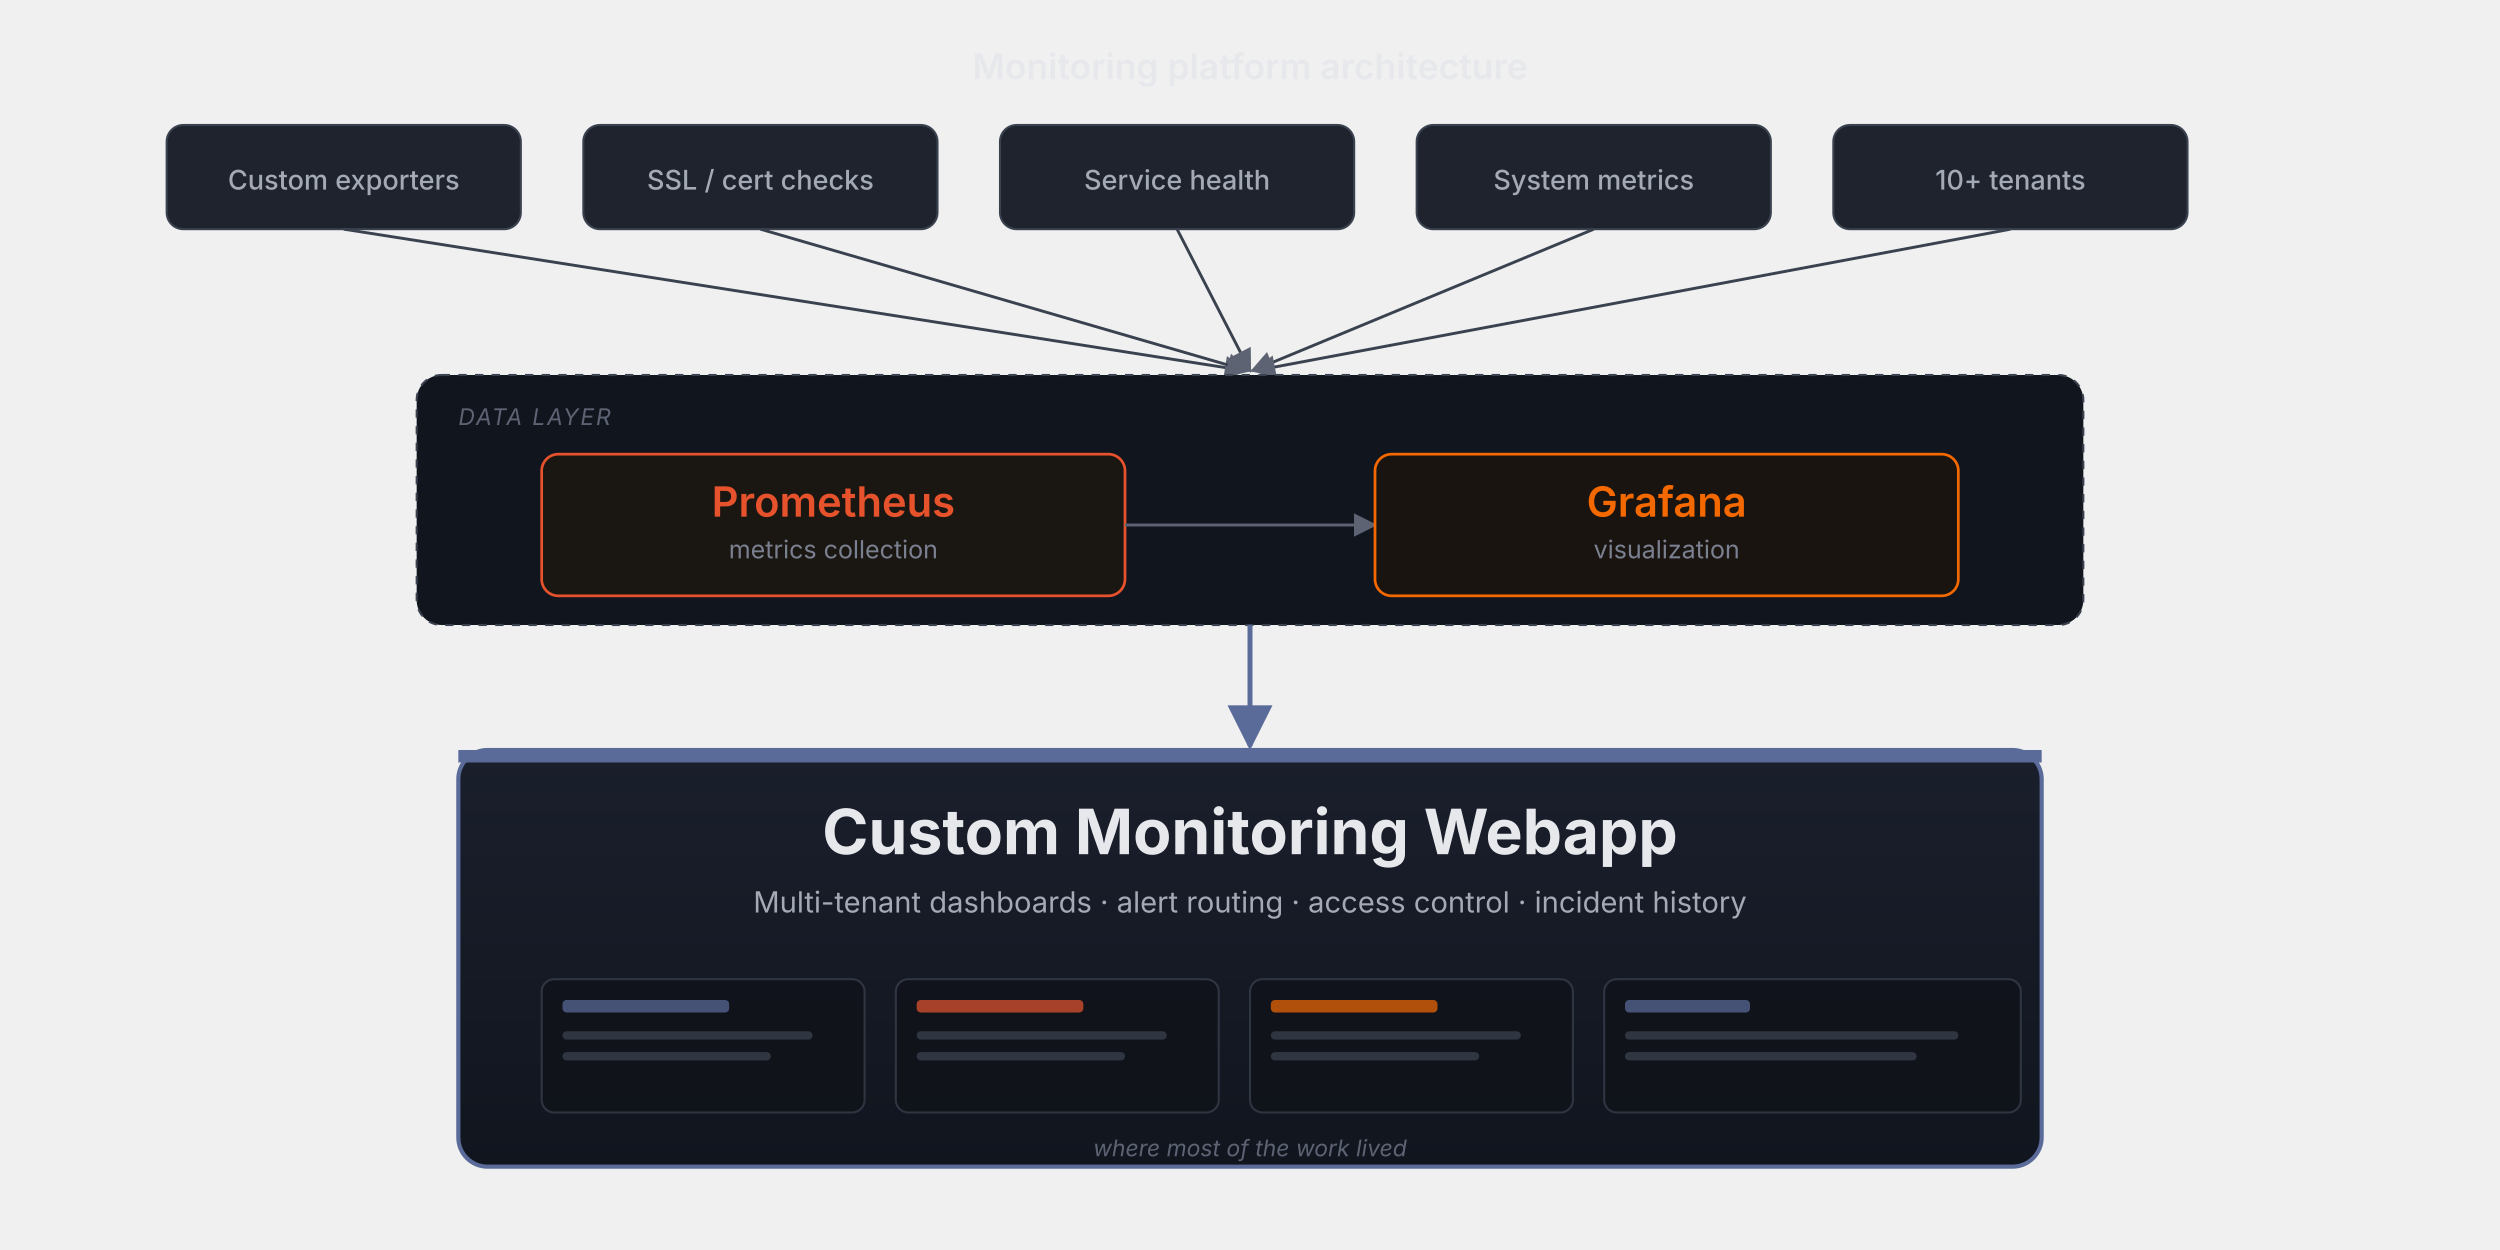
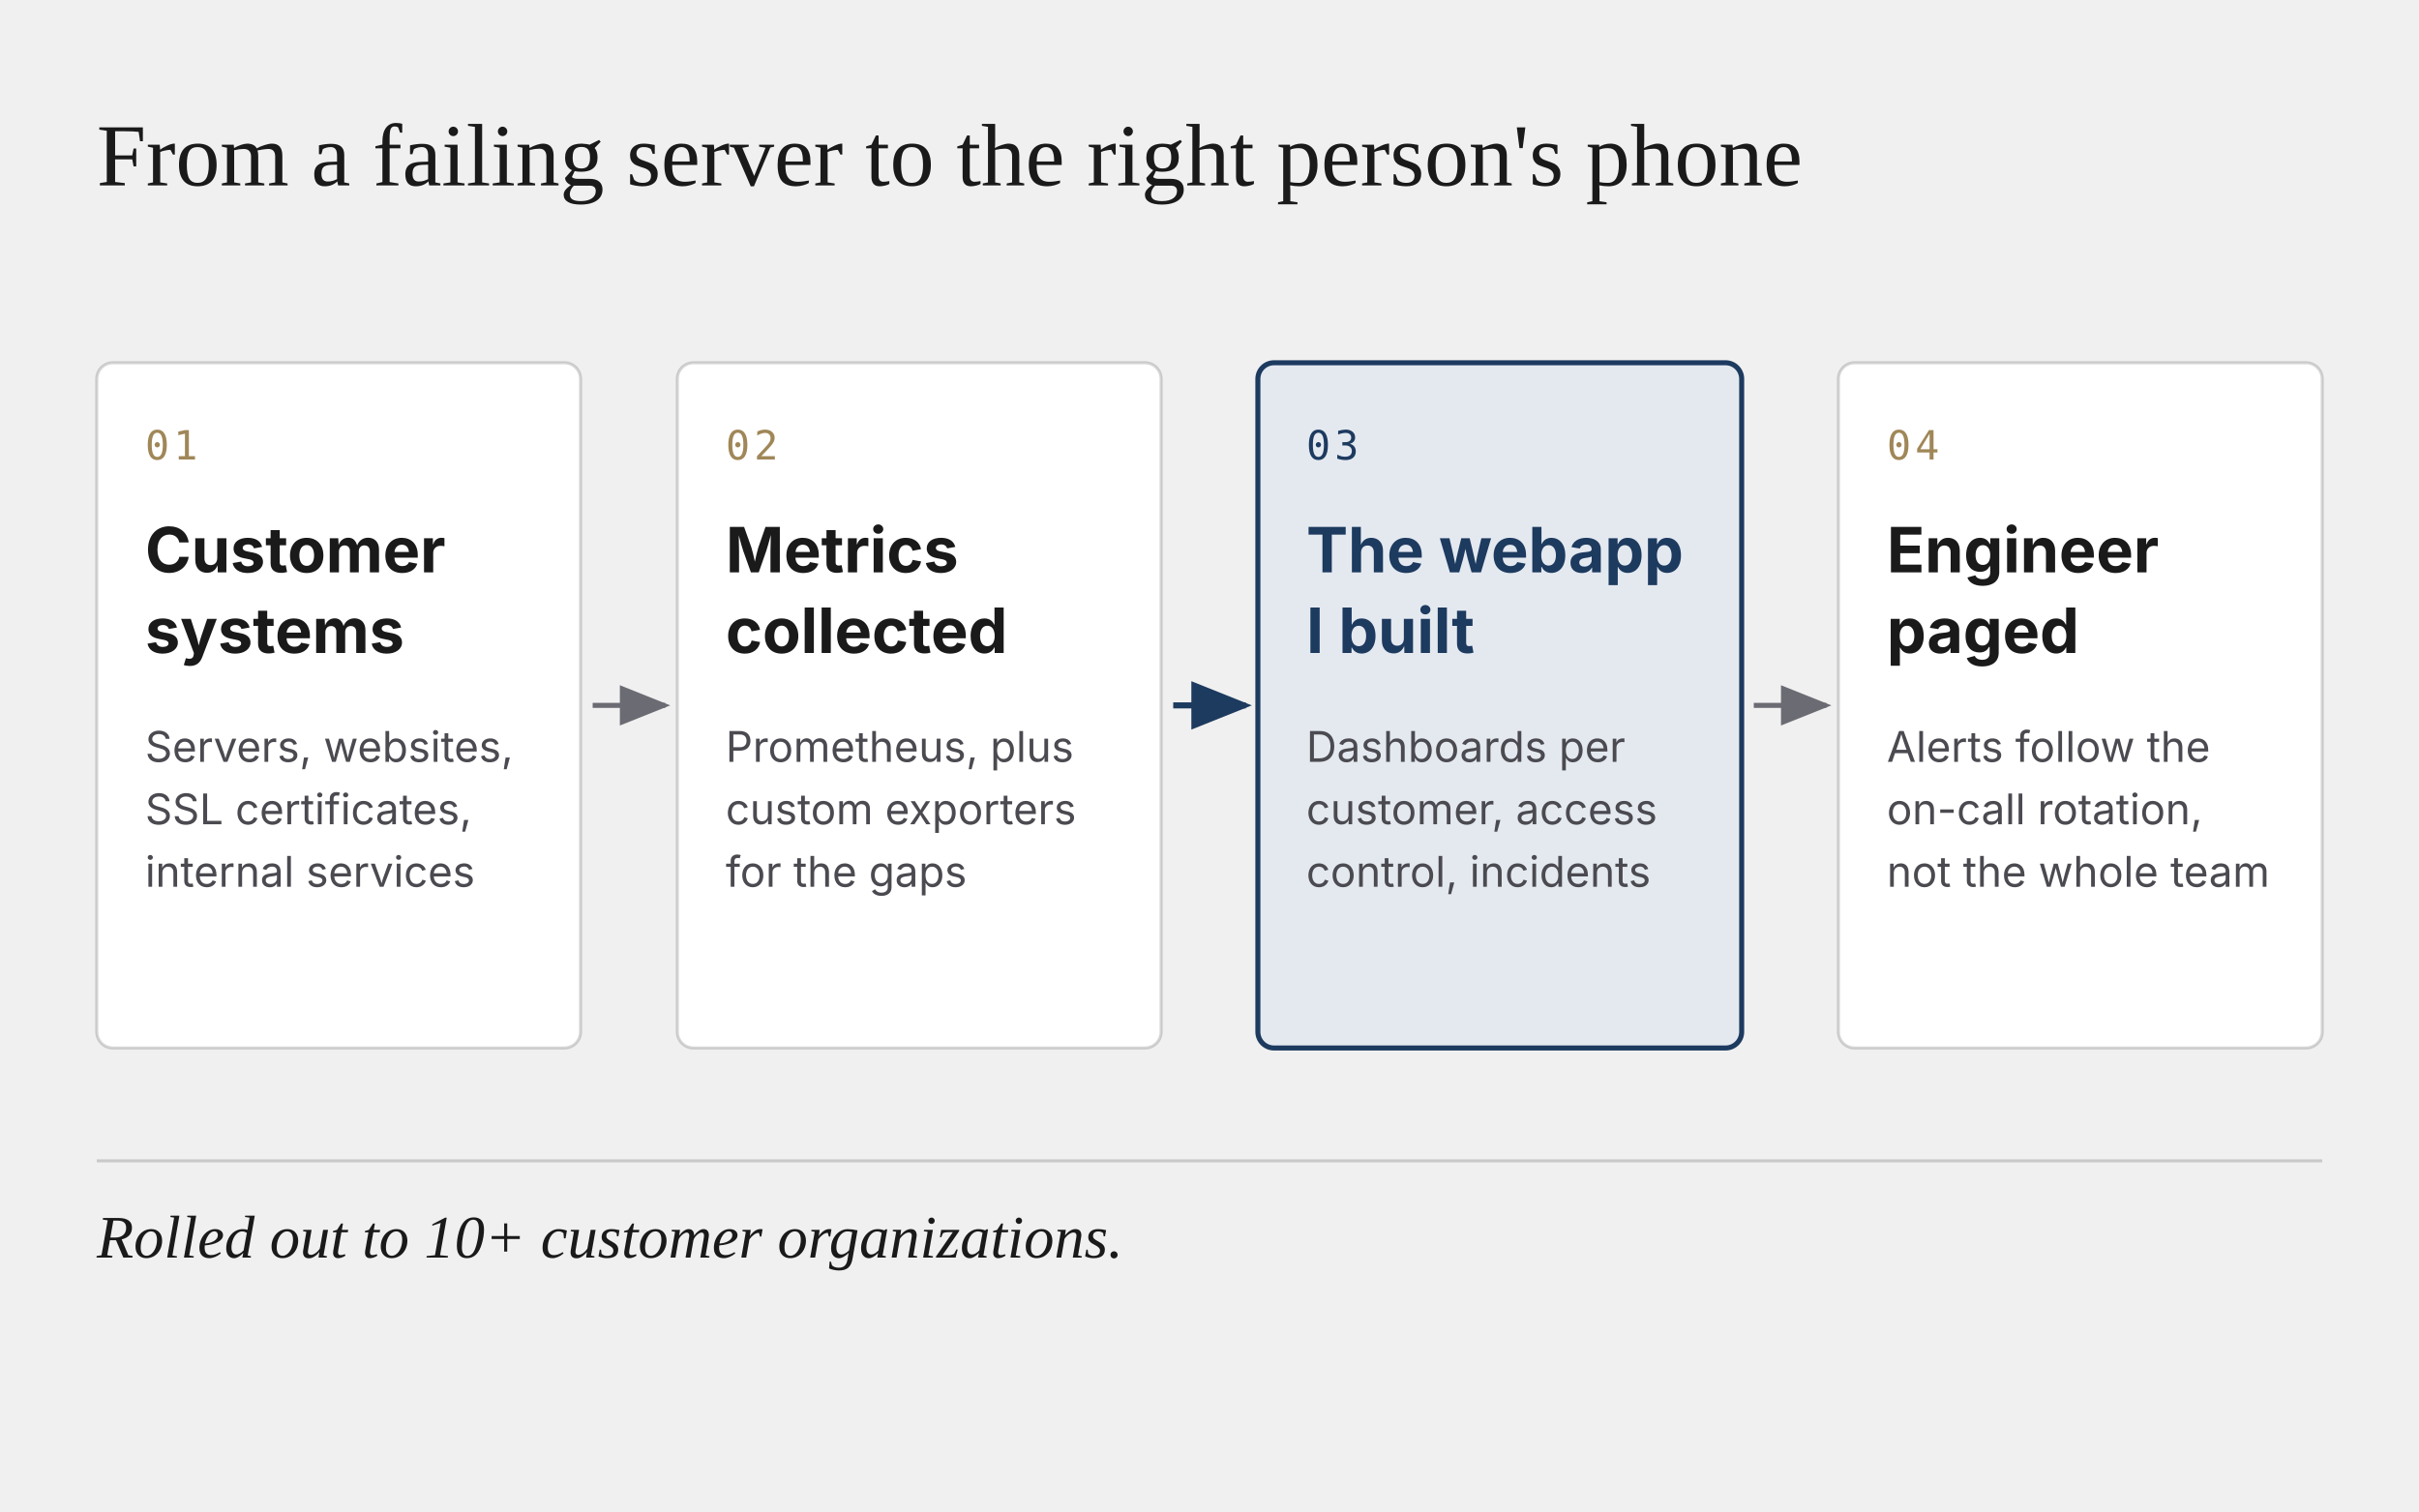
- <svg xmlns="http://www.w3.org/2000/svg" viewBox="0 0 1200 600" font-family="system-ui, -apple-system, Segoe UI, sans-serif">
+ <svg xmlns="http://www.w3.org/2000/svg" viewBox="0 0 1200 750" role="img" aria-labelledby="monitoring-title monitoring-desc">
  <defs>
-     <marker id="arrowMon" viewBox="0 0 10 10" refX="9" refY="5" markerWidth="8" markerHeight="8" orient="auto">
-       <path d="M0,0 L10,5 L0,10" fill="#5d6373" />
+     <marker id="monitoring-arr" markerWidth="10" markerHeight="8" refX="9" refY="4" orient="auto">
+       <polygon points="0 0, 10 4, 0 8" fill="#6B6B73" />
    </marker>
-     <marker id="arrowAccent" viewBox="0 0 10 10" refX="9" refY="5" markerWidth="9" markerHeight="9" orient="auto">
-       <path d="M0,0 L10,5 L0,10" fill="#5a6b9a" />
+     <marker id="monitoring-arr-a" markerWidth="10" markerHeight="8" refX="9" refY="4" orient="auto">
+       <polygon points="0 0, 10 4, 0 8" fill="#1D3A5F" />
    </marker>
-     <linearGradient id="appGrad" x1="0" y1="0" x2="0" y2="1">
-       <stop offset="0" stop-color="#1a1f2c" />
-       <stop offset="1" stop-color="#11151e" />
-     </linearGradient>
  </defs>
-   <text x="600" y="38" text-anchor="middle" fill="#e6e8ec" font-size="17" font-weight="600">Monitoring platform architecture</text>
-   <g font-size="13" font-weight="500">
-     <rect x="80" y="60" width="170" height="50" rx="8" fill="#1e232d" stroke="#3a414f" />
-     <text x="165" y="91" text-anchor="middle" fill="#a3a9b5">Custom exporters</text>
-     <rect x="280" y="60" width="170" height="50" rx="8" fill="#1e232d" stroke="#3a414f" />
-     <text x="365" y="91" text-anchor="middle" fill="#a3a9b5">SSL / cert checks</text>
-     <rect x="480" y="60" width="170" height="50" rx="8" fill="#1e232d" stroke="#3a414f" />
-     <text x="565" y="91" text-anchor="middle" fill="#a3a9b5">Service health</text>
-     <rect x="680" y="60" width="170" height="50" rx="8" fill="#1e232d" stroke="#3a414f" />
-     <text x="765" y="91" text-anchor="middle" fill="#a3a9b5">System metrics</text>
-     <rect x="880" y="60" width="170" height="50" rx="8" fill="#1e232d" stroke="#3a414f" />
-     <text x="965" y="91" text-anchor="middle" fill="#a3a9b5">10+ tenants</text>
-   </g>
-   <g stroke="#3a414f" stroke-width="1.4" fill="none" marker-end="url(#arrowMon)">
-     <path d="M165 110 L598 178" />
-     <path d="M365 110 L599 178" />
-     <path d="M565 110 L600 178" />
-     <path d="M765 110 L601 178" />
-     <path d="M965 110 L602 178" />
-   </g>
-   <g>
-     <rect x="200" y="180" width="800" height="120" rx="12" fill="#11151e" stroke="#3a414f" stroke-dasharray="4 4" />
-     <text x="220" y="204" fill="#5d6373" font-size="11" font-style="italic" letter-spacing="0.08em" text-transform="uppercase">DATA LAYER</text>
-     <rect x="260" y="218" width="280" height="68" rx="8" fill="#1a1611" stroke="#E6522C" stroke-width="1.3" />
-     <text x="400" y="248" text-anchor="middle" fill="#E6522C" font-size="20" font-weight="600">Prometheus</text>
-     <text x="400" y="268" text-anchor="middle" fill="#7a8090" font-size="12">metrics collection</text>
-     <g stroke="#5d6373" stroke-width="1.4" fill="none" marker-end="url(#arrowMon)">
-       <path d="M540 252 L660 252" />
-     </g>
-     <rect x="660" y="218" width="280" height="68" rx="8" fill="#1a1410" stroke="#F46800" stroke-width="1.3" />
-     <text x="800" y="248" text-anchor="middle" fill="#F46800" font-size="20" font-weight="600">Grafana</text>
-     <text x="800" y="268" text-anchor="middle" fill="#7a8090" font-size="12">visualization</text>
-   </g>
-   <g stroke="#5a6b9a" stroke-width="2.4" fill="none" marker-end="url(#arrowAccent)">
-     <path d="M600 300 L600 358" />
-   </g>
-   <g>
-     <rect x="220" y="360" width="760" height="200" rx="14" fill="url(#appGrad)" stroke="#5a6b9a" stroke-width="2" />
-     <rect x="220" y="360" width="760" height="6" fill="#5a6b9a" />
-     <text x="600" y="410" text-anchor="middle" fill="#e6e8ec" font-size="30" font-weight="700">Custom Monitoring Webapp</text>
-     <text x="600" y="438" text-anchor="middle" fill="#a3a9b5" font-size="14">Multi-tenant dashboards · alert routing · access control · incident history</text>
-     <g opacity="0.7">
-       <rect x="260" y="470" width="155" height="64" rx="6" fill="#0e1117" stroke="#3a414f" />
-       <rect x="270" y="480" width="80" height="6" rx="2" fill="#5a6b9a" />
-       <rect x="270" y="495" width="120" height="4" rx="2" fill="#3a414f" />
-       <rect x="270" y="505" width="100" height="4" rx="2" fill="#3a414f" />
-       <rect x="430" y="470" width="155" height="64" rx="6" fill="#0e1117" stroke="#3a414f" />
-       <rect x="440" y="480" width="80" height="6" rx="2" fill="#E6522C" />
-       <rect x="440" y="495" width="120" height="4" rx="2" fill="#3a414f" />
-       <rect x="440" y="505" width="100" height="4" rx="2" fill="#3a414f" />
-       <rect x="600" y="470" width="155" height="64" rx="6" fill="#0e1117" stroke="#3a414f" />
-       <rect x="610" y="480" width="80" height="6" rx="2" fill="#F46800" />
-       <rect x="610" y="495" width="120" height="4" rx="2" fill="#3a414f" />
-       <rect x="610" y="505" width="100" height="4" rx="2" fill="#3a414f" />
-       <rect x="770" y="470" width="200" height="64" rx="6" fill="#0e1117" stroke="#3a414f" />
-       <rect x="780" y="480" width="60" height="6" rx="2" fill="#5a6b9a" />
-       <rect x="780" y="495" width="160" height="4" rx="2" fill="#3a414f" />
-       <rect x="780" y="505" width="140" height="4" rx="2" fill="#3a414f" />
-     </g>
-     <text x="600" y="555" text-anchor="middle" fill="#5d6373" font-size="11" font-style="italic">where most of the work lived</text>
-   </g>
+   <text x="48" y="92" fill="#1A1A1A" font-family="Fraunces, Georgia, 'Times New Roman', serif" font-size="44">From a failing server to the right person's phone</text>
+   <line x1="294" y1="350" x2="330" y2="350" stroke="#6B6B73" stroke-width="2.5" marker-end="url(#monitoring-arr)" />
+   <line x1="582" y1="350" x2="618" y2="350" stroke="#1D3A5F" stroke-width="3" marker-end="url(#monitoring-arr-a)" />
+   <line x1="870" y1="350" x2="906" y2="350" stroke="#6B6B73" stroke-width="2.5" marker-end="url(#monitoring-arr)" />
+   <rect x="48" y="180" width="240" height="340" rx="8" fill="#FFFFFF" stroke="rgba(26,26,26,0.18)" stroke-width="1.5" />
+   <text x="72" y="228" fill="#A08758" font-family="ui-monospace, 'SF Mono', Menlo, Consolas, monospace" font-size="20" letter-spacing="2">01</text>
+   <text x="72" y="284" fill="#1A1A1A" font-family="Inter, system-ui, -apple-system, 'Segoe UI', sans-serif" font-size="31" font-weight="700">Customer</text>
+   <text x="72" y="324" fill="#1A1A1A" font-family="Inter, system-ui, -apple-system, 'Segoe UI', sans-serif" font-size="31" font-weight="700">systems</text>
+   <text x="72" y="378" fill="#4A4A50" font-family="Inter, system-ui, -apple-system, 'Segoe UI', sans-serif" font-size="21">Servers, websites,</text>
+   <text x="72" y="409" fill="#4A4A50" font-family="Inter, system-ui, -apple-system, 'Segoe UI', sans-serif" font-size="21">SSL certificates,</text>
+   <text x="72" y="440" fill="#4A4A50" font-family="Inter, system-ui, -apple-system, 'Segoe UI', sans-serif" font-size="21">internal services</text>
+   <rect x="336" y="180" width="240" height="340" rx="8" fill="#FFFFFF" stroke="rgba(26,26,26,0.18)" stroke-width="1.5" />
+   <text x="360" y="228" fill="#A08758" font-family="ui-monospace, 'SF Mono', Menlo, Consolas, monospace" font-size="20" letter-spacing="2">02</text>
+   <text x="360" y="284" fill="#1A1A1A" font-family="Inter, system-ui, -apple-system, 'Segoe UI', sans-serif" font-size="31" font-weight="700">Metrics</text>
+   <text x="360" y="324" fill="#1A1A1A" font-family="Inter, system-ui, -apple-system, 'Segoe UI', sans-serif" font-size="31" font-weight="700">collected</text>
+   <text x="360" y="378" fill="#4A4A50" font-family="Inter, system-ui, -apple-system, 'Segoe UI', sans-serif" font-size="21">Prometheus, plus</text>
+   <text x="360" y="409" fill="#4A4A50" font-family="Inter, system-ui, -apple-system, 'Segoe UI', sans-serif" font-size="21">custom exporters</text>
+   <text x="360" y="440" fill="#4A4A50" font-family="Inter, system-ui, -apple-system, 'Segoe UI', sans-serif" font-size="21">for the gaps</text>
+   <rect x="624" y="180" width="240" height="340" rx="8" fill="#E4E9F0" stroke="#1D3A5F" stroke-width="2.5" />
+   <text x="648" y="228" fill="#1D3A5F" font-family="ui-monospace, 'SF Mono', Menlo, Consolas, monospace" font-size="20" letter-spacing="2">03</text>
+   <text x="648" y="284" fill="#1D3A5F" font-family="Inter, system-ui, -apple-system, 'Segoe UI', sans-serif" font-size="31" font-weight="700">The webapp</text>
+   <text x="648" y="324" fill="#1D3A5F" font-family="Inter, system-ui, -apple-system, 'Segoe UI', sans-serif" font-size="31" font-weight="700">I built</text>
+   <text x="648" y="378" fill="#4A4A50" font-family="Inter, system-ui, -apple-system, 'Segoe UI', sans-serif" font-size="21">Dashboards per</text>
+   <text x="648" y="409" fill="#4A4A50" font-family="Inter, system-ui, -apple-system, 'Segoe UI', sans-serif" font-size="21">customer, access</text>
+   <text x="648" y="440" fill="#4A4A50" font-family="Inter, system-ui, -apple-system, 'Segoe UI', sans-serif" font-size="21">control, incidents</text>
+   <rect x="912" y="180" width="240" height="340" rx="8" fill="#FFFFFF" stroke="rgba(26,26,26,0.18)" stroke-width="1.5" />
+   <text x="936" y="228" fill="#A08758" font-family="ui-monospace, 'SF Mono', Menlo, Consolas, monospace" font-size="20" letter-spacing="2">04</text>
+   <text x="936" y="284" fill="#1A1A1A" font-family="Inter, system-ui, -apple-system, 'Segoe UI', sans-serif" font-size="31" font-weight="700">Engineer</text>
+   <text x="936" y="324" fill="#1A1A1A" font-family="Inter, system-ui, -apple-system, 'Segoe UI', sans-serif" font-size="31" font-weight="700">paged</text>
+   <text x="936" y="378" fill="#4A4A50" font-family="Inter, system-ui, -apple-system, 'Segoe UI', sans-serif" font-size="21">Alerts follow the</text>
+   <text x="936" y="409" fill="#4A4A50" font-family="Inter, system-ui, -apple-system, 'Segoe UI', sans-serif" font-size="21">on-call rotation,</text>
+   <text x="936" y="440" fill="#4A4A50" font-family="Inter, system-ui, -apple-system, 'Segoe UI', sans-serif" font-size="21">not the whole team</text>
+   <line x1="48" y1="576" x2="1152" y2="576" stroke="rgba(26,26,26,0.18)" stroke-width="1.5" />
+   <text x="48" y="624" fill="#1A1A1A" font-family="Fraunces, Georgia, 'Times New Roman', serif" font-style="italic" font-size="30">Rolled out to 10+ customer organizations.</text>
</svg>
